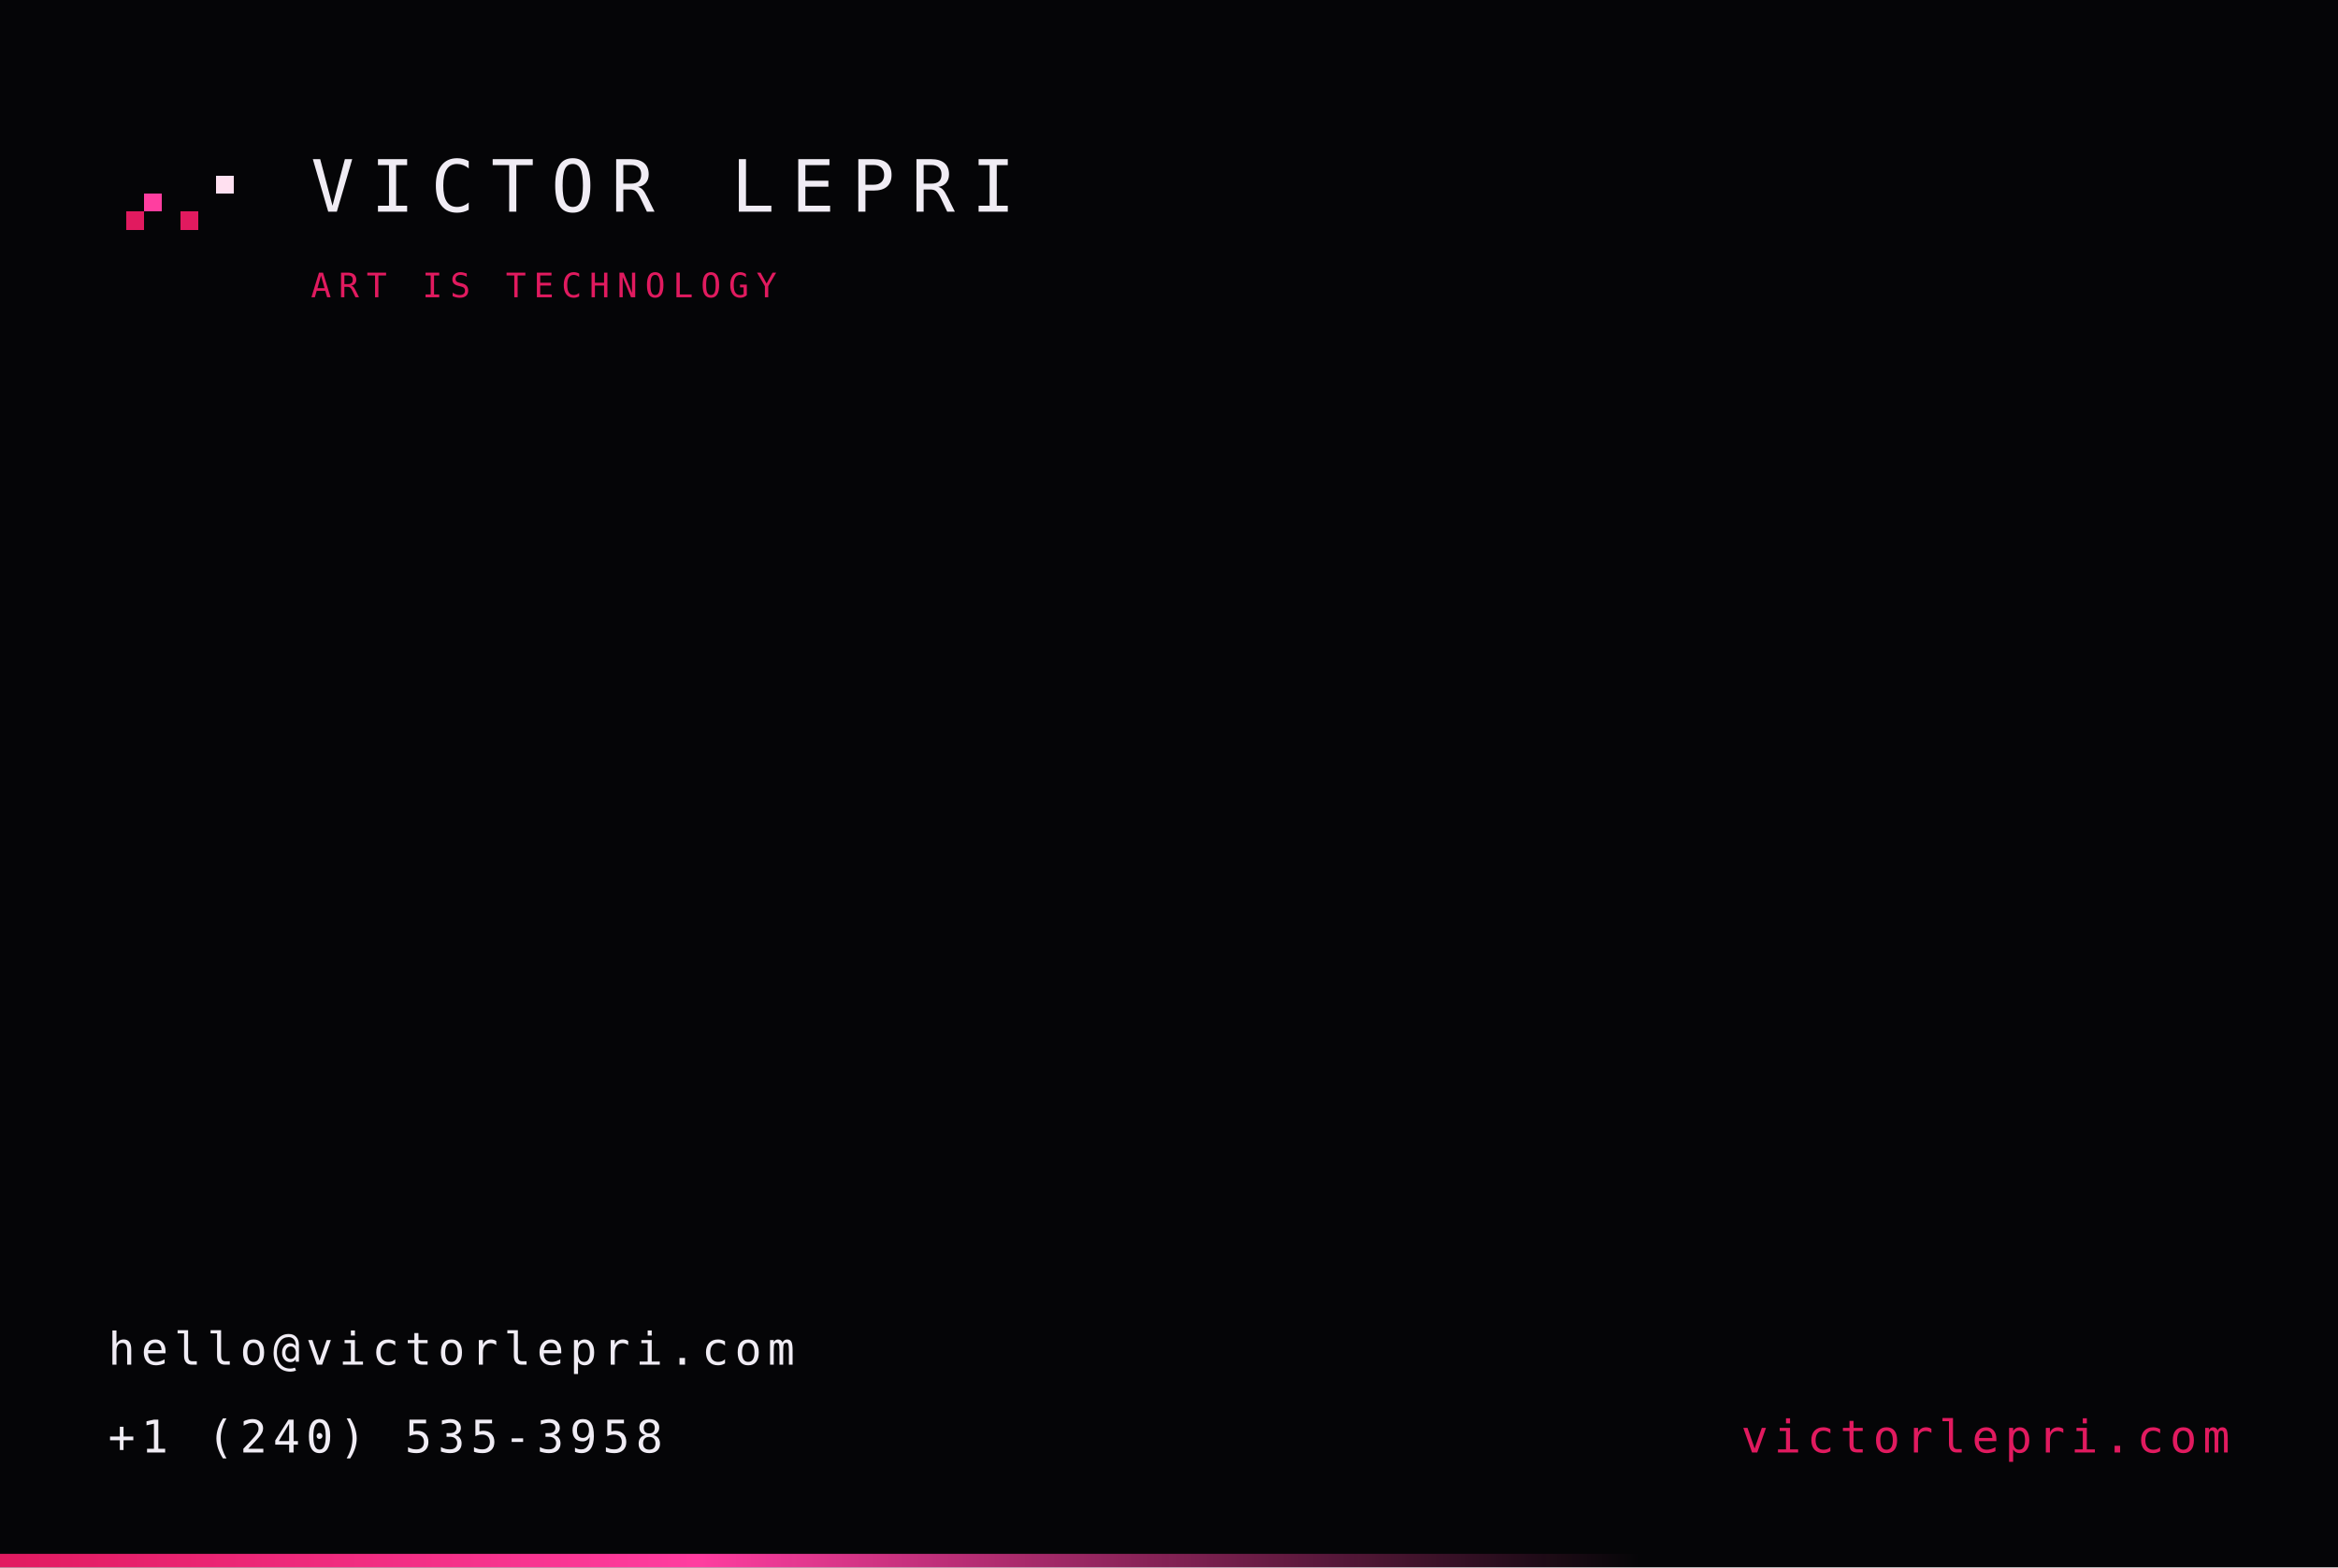
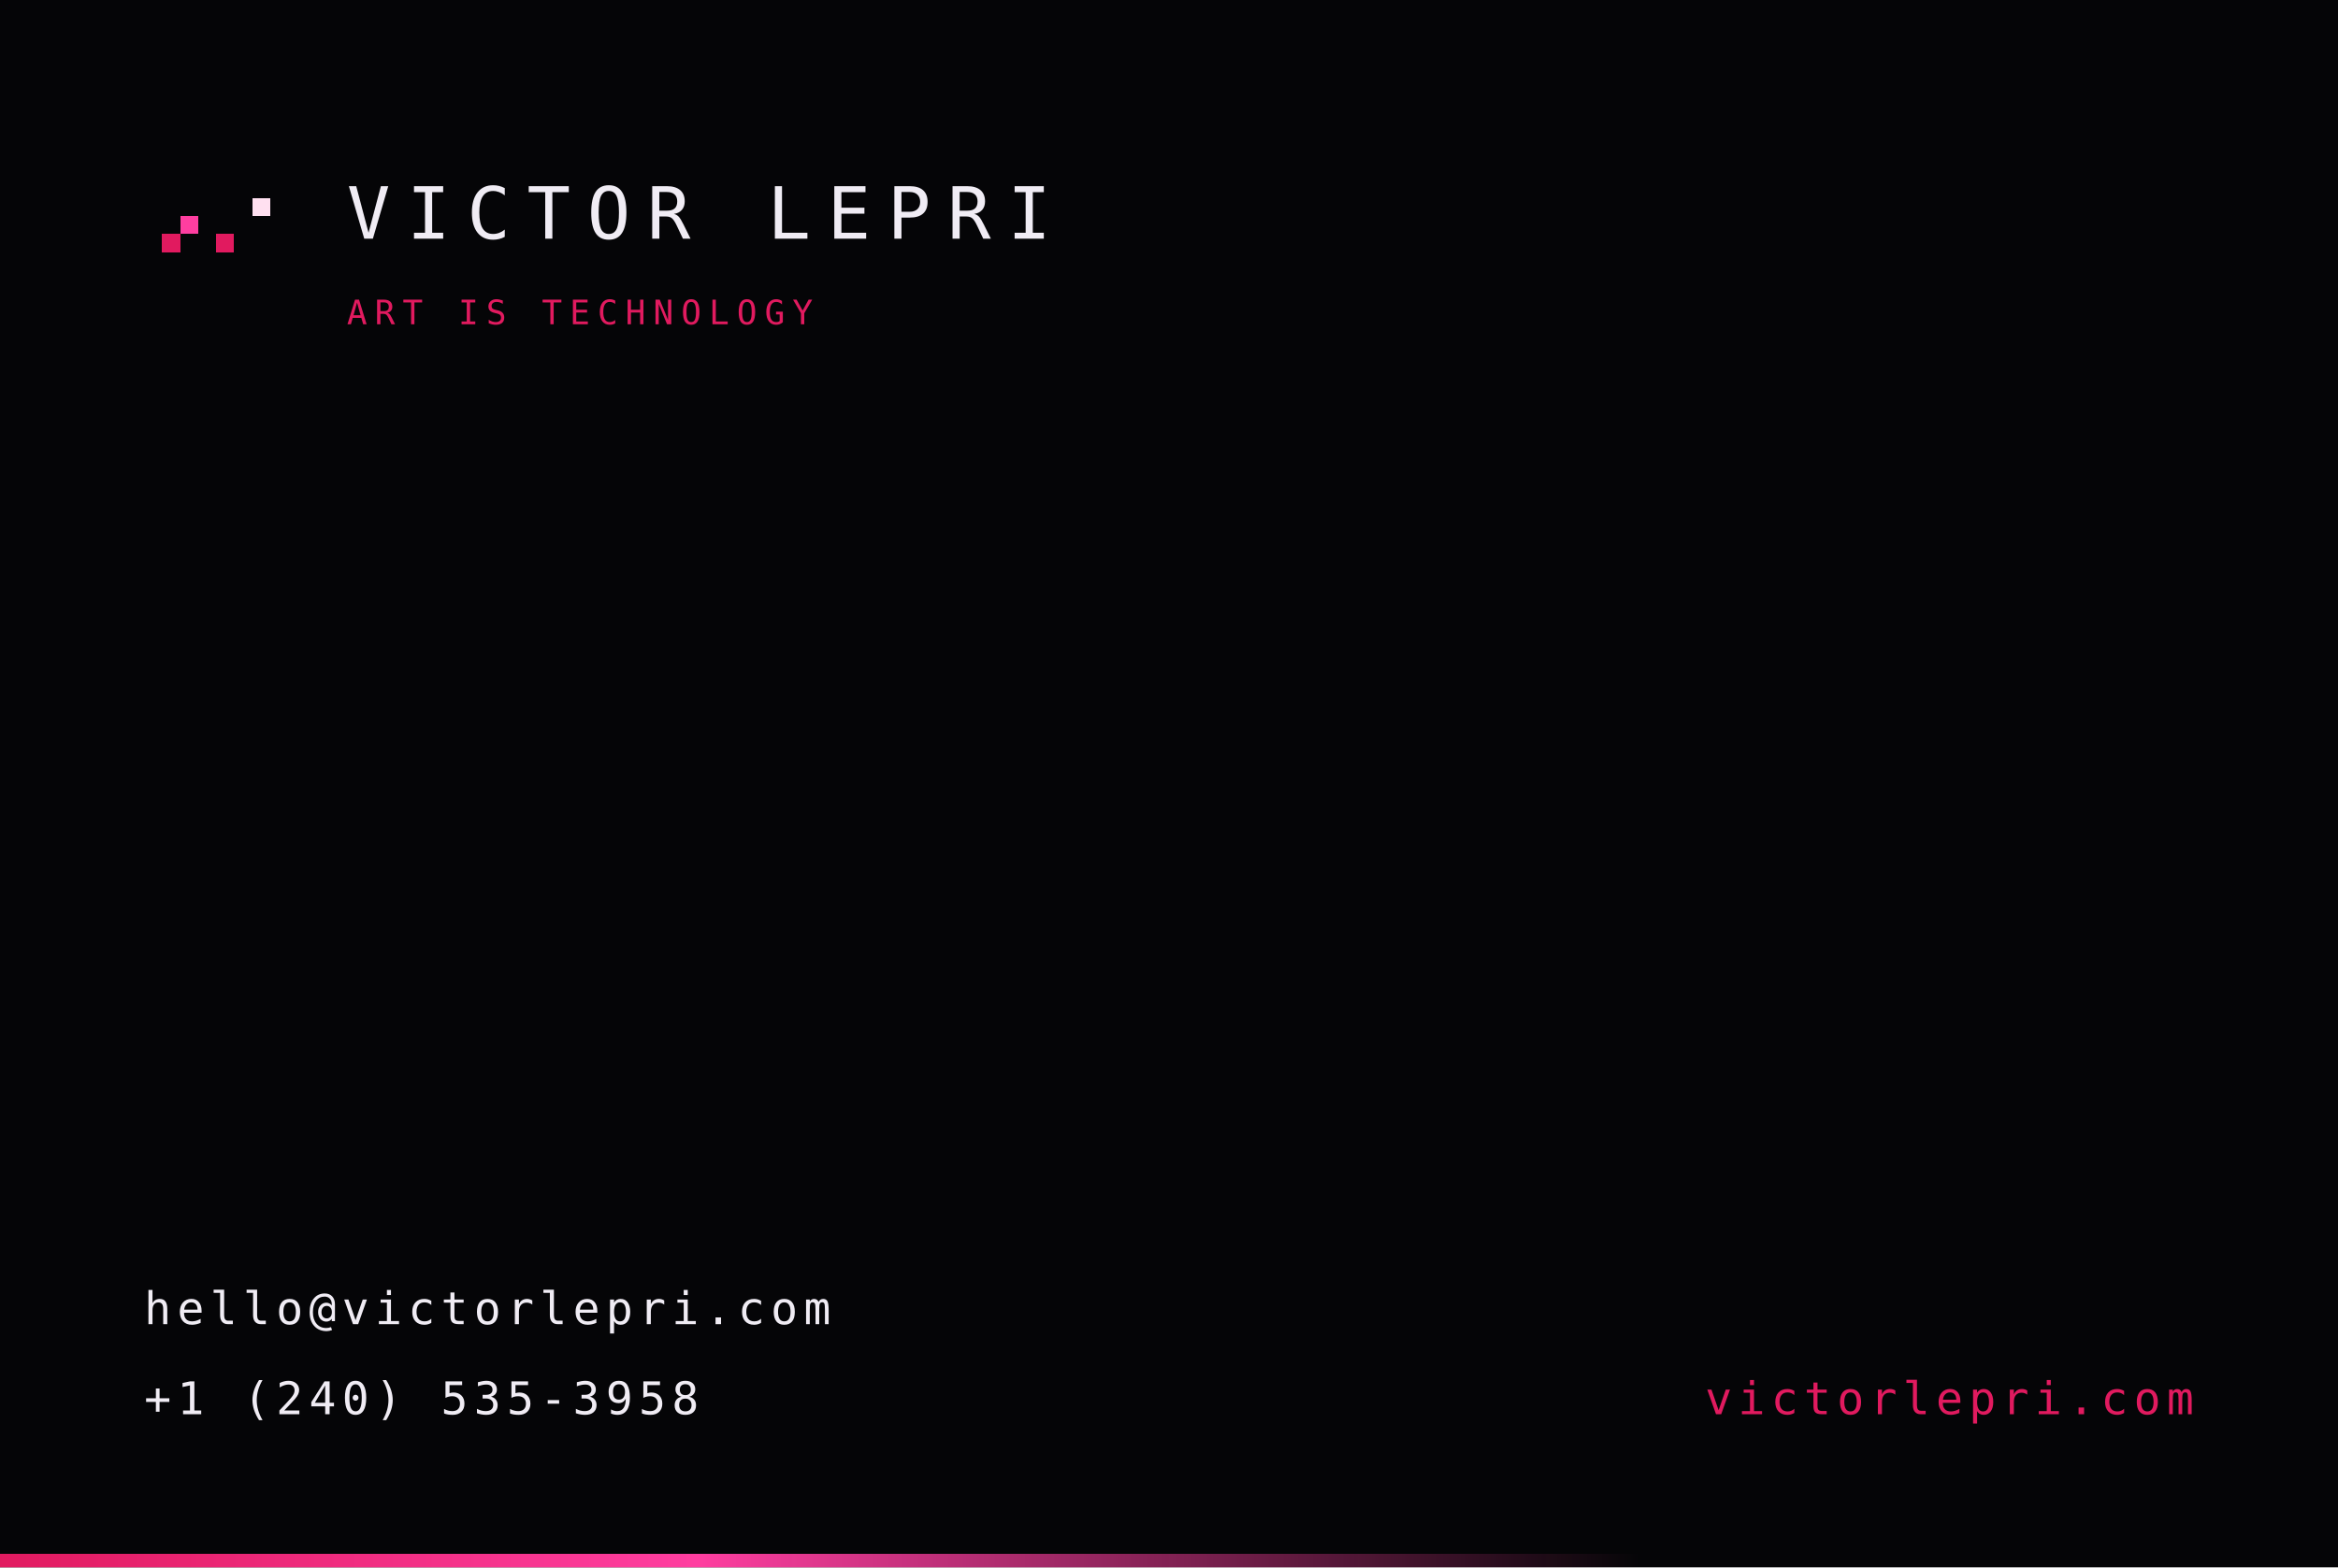
<svg xmlns="http://www.w3.org/2000/svg" width="1038" height="696" viewBox="0 0 1038 696">
  <defs>
    <linearGradient id="rule" x1="0" y1="0" x2="1" y2="0">
      <stop offset="0" stop-color="#e11a5f" />
      <stop offset="0.3" stop-color="#ff3ea0" />
      <stop offset="0.7" stop-color="#ff3ea0" stop-opacity="0" />
    </linearGradient>
  </defs>
  <g id="layer-the ground">
    <rect width="1038" height="696" fill="#050507" />
  </g>
  <g id="layer-the mark">
-     <g shape-rendering="crispEdges" transform="translate(48,54) scale(8)">
+     <g shape-rendering="crispEdges" transform="translate(64,64) scale(8)">
      <rect x="1" y="5" width="1" height="1" fill="#e11a5f" />
      <rect x="2" y="4" width="1" height="1" fill="#ff3ea0" />
      <rect x="4" y="5" width="1" height="1" fill="#e11a5f" />
      <rect x="6" y="3" width="1" height="1" fill="#ffe0f0" />
    </g>
  </g>
  <g id="layer-the name">
-     <text x="138" y="94" font-family="Menlo, Consolas, DejaVu Sans Mono, monospace" font-size="32" letter-spacing="7.4" fill="#f0ecf4" font-weight="300">VICTOR LEPRI</text>
+     <text x="154" y="106" font-family="Menlo, Consolas, DejaVu Sans Mono, monospace" font-size="32" letter-spacing="7.4" fill="#f0ecf4" font-weight="300">VICTOR LEPRI</text>
  </g>
  <g id="layer-the front slogan">
-     <text x="138" y="132" font-family="Menlo, Consolas, DejaVu Sans Mono, monospace" font-size="15" letter-spacing="3.333" fill="#e11a5f" font-weight="300">ART IS TECHNOLOGY</text>
+     <text x="154" y="144" font-family="Menlo, Consolas, DejaVu Sans Mono, monospace" font-size="15" letter-spacing="3.333" fill="#e11a5f" font-weight="300">ART IS TECHNOLOGY</text>
  </g>
  <g id="layer-the email">
-     <text x="48" y="606" font-family="Menlo, Consolas, DejaVu Sans Mono, monospace" font-size="20" letter-spacing="2.6" fill="#f0ecf4" font-weight="300">hello@victorlepri.com</text>
+     <text x="64" y="588" font-family="Menlo, Consolas, DejaVu Sans Mono, monospace" font-size="20" letter-spacing="2.6" fill="#f0ecf4" font-weight="300">hello@victorlepri.com</text>
  </g>
  <g id="layer-the phone">
-     <text x="48" y="645" font-family="Menlo, Consolas, DejaVu Sans Mono, monospace" font-size="20" letter-spacing="2.6" fill="#f0ecf4" font-weight="300">+1 (240) 535-3958</text>
+     <text x="64" y="628" font-family="Menlo, Consolas, DejaVu Sans Mono, monospace" font-size="20" letter-spacing="2.6" fill="#f0ecf4" font-weight="300">+1 (240) 535-3958</text>
  </g>
  <g id="layer-the site">
-     <text x="990" y="645" font-family="Menlo, Consolas, DejaVu Sans Mono, monospace" font-size="20" letter-spacing="2.6" fill="#e11a5f" font-weight="300" text-anchor="end">victorlepri.com</text>
+     <text x="974" y="628" font-family="Menlo, Consolas, DejaVu Sans Mono, monospace" font-size="20" letter-spacing="2.6" fill="#e11a5f" font-weight="300" text-anchor="end">victorlepri.com</text>
  </g>
  <g id="layer-the gradient rule">
    <rect x="0" y="690" width="1038" height="6" fill="url(#rule)" />
  </g>
</svg>
